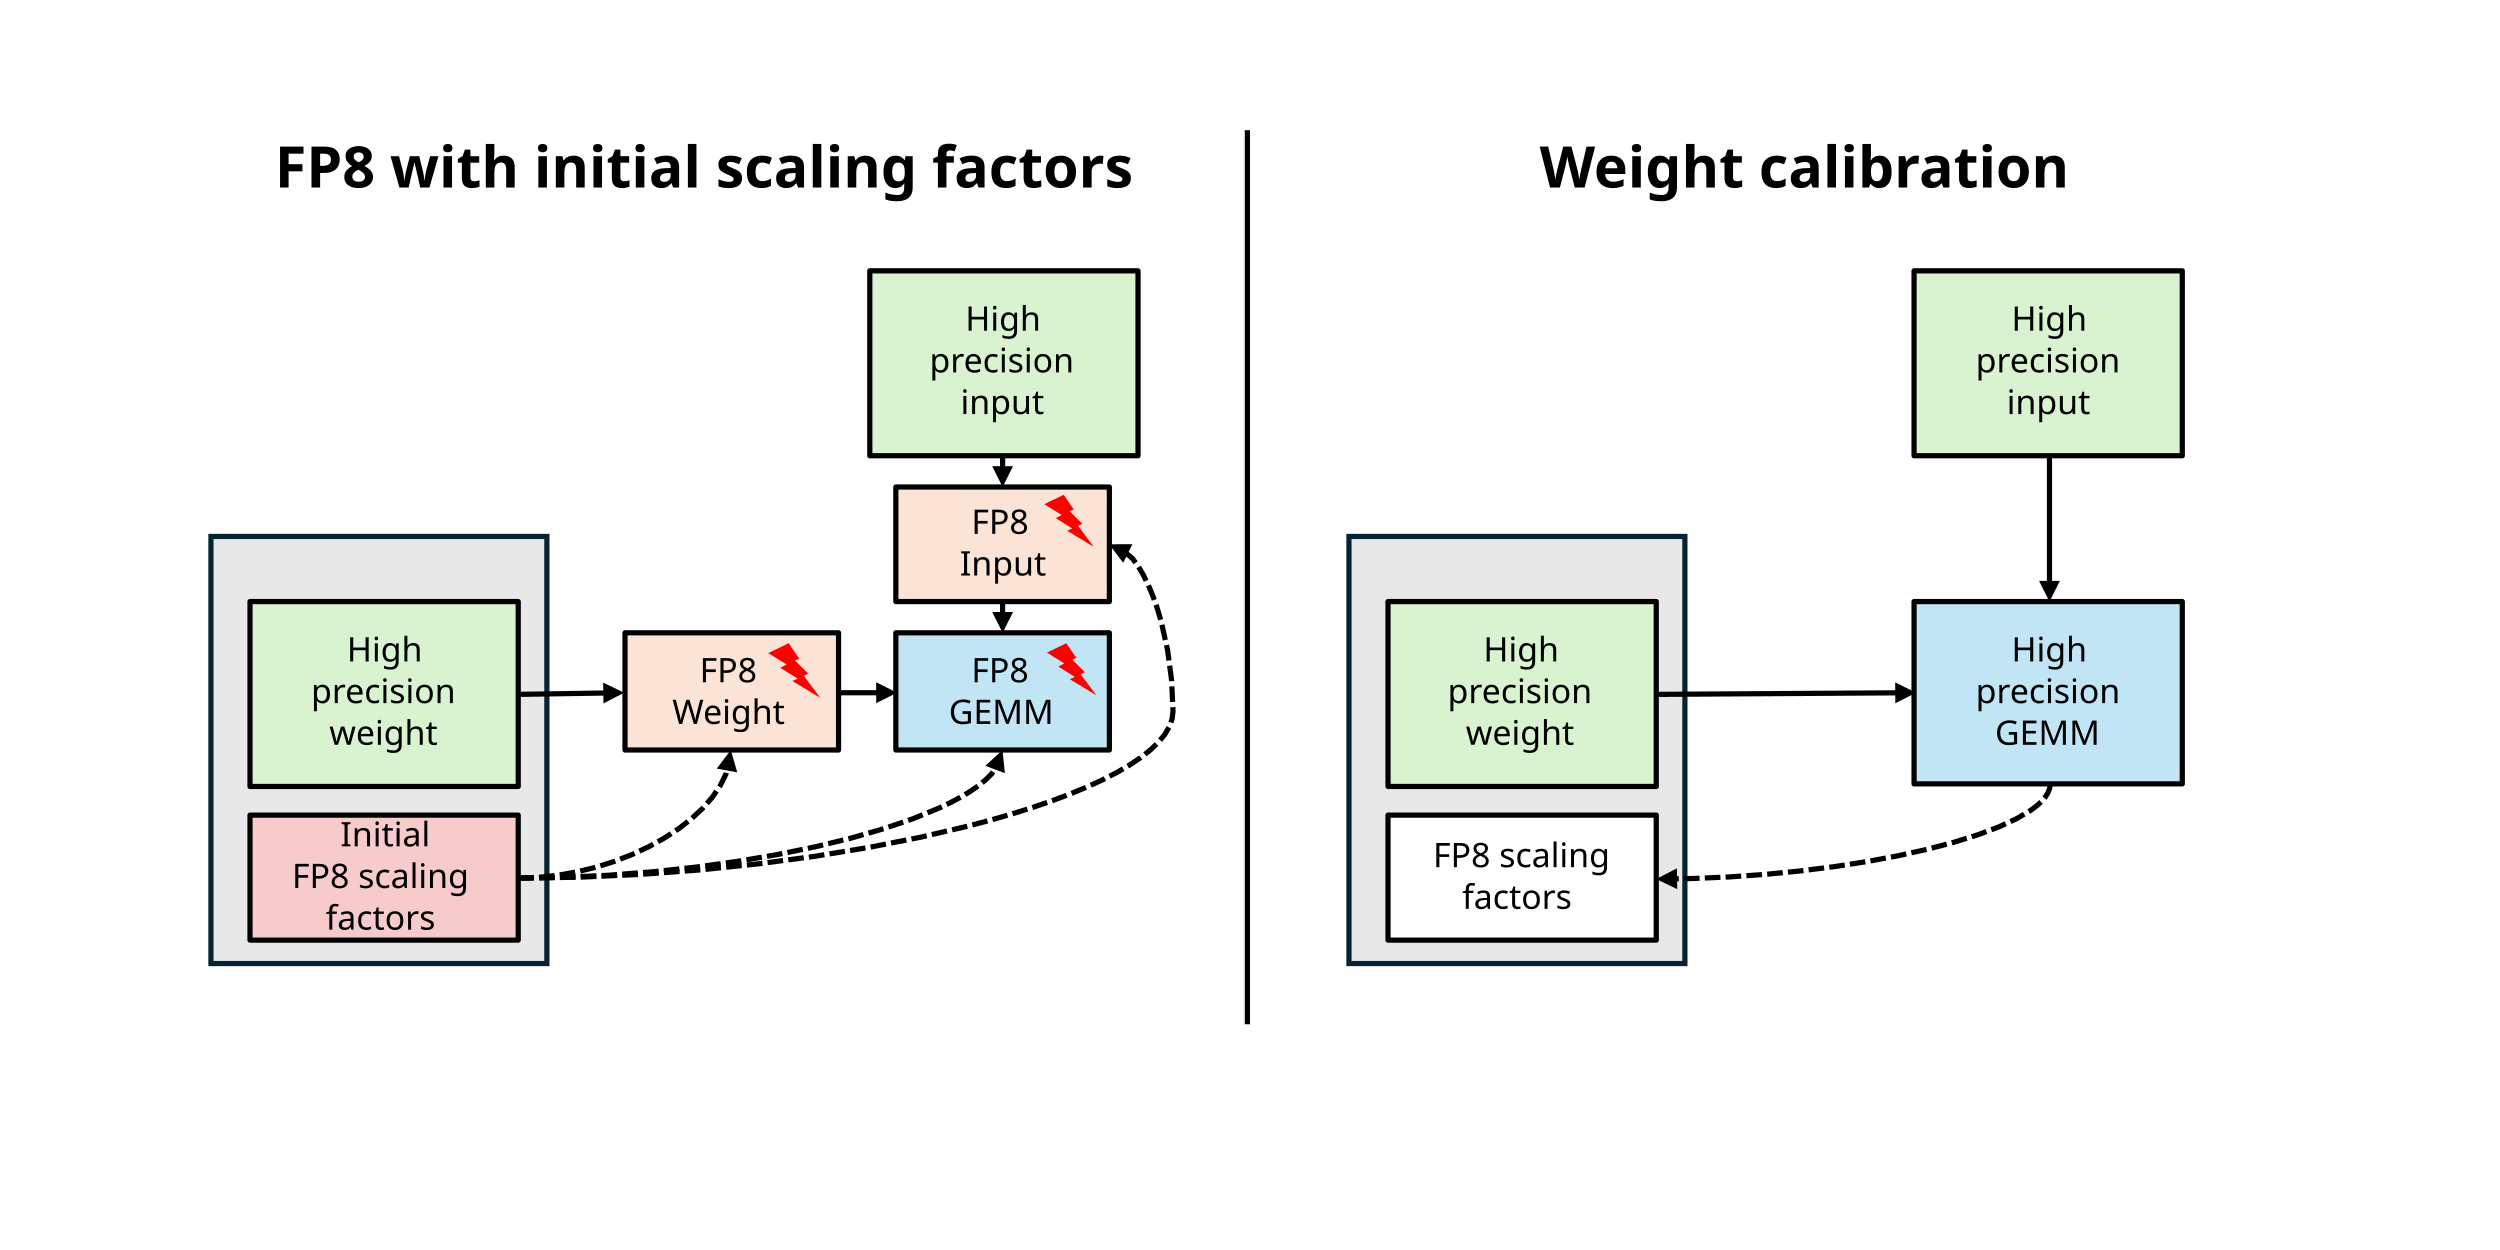
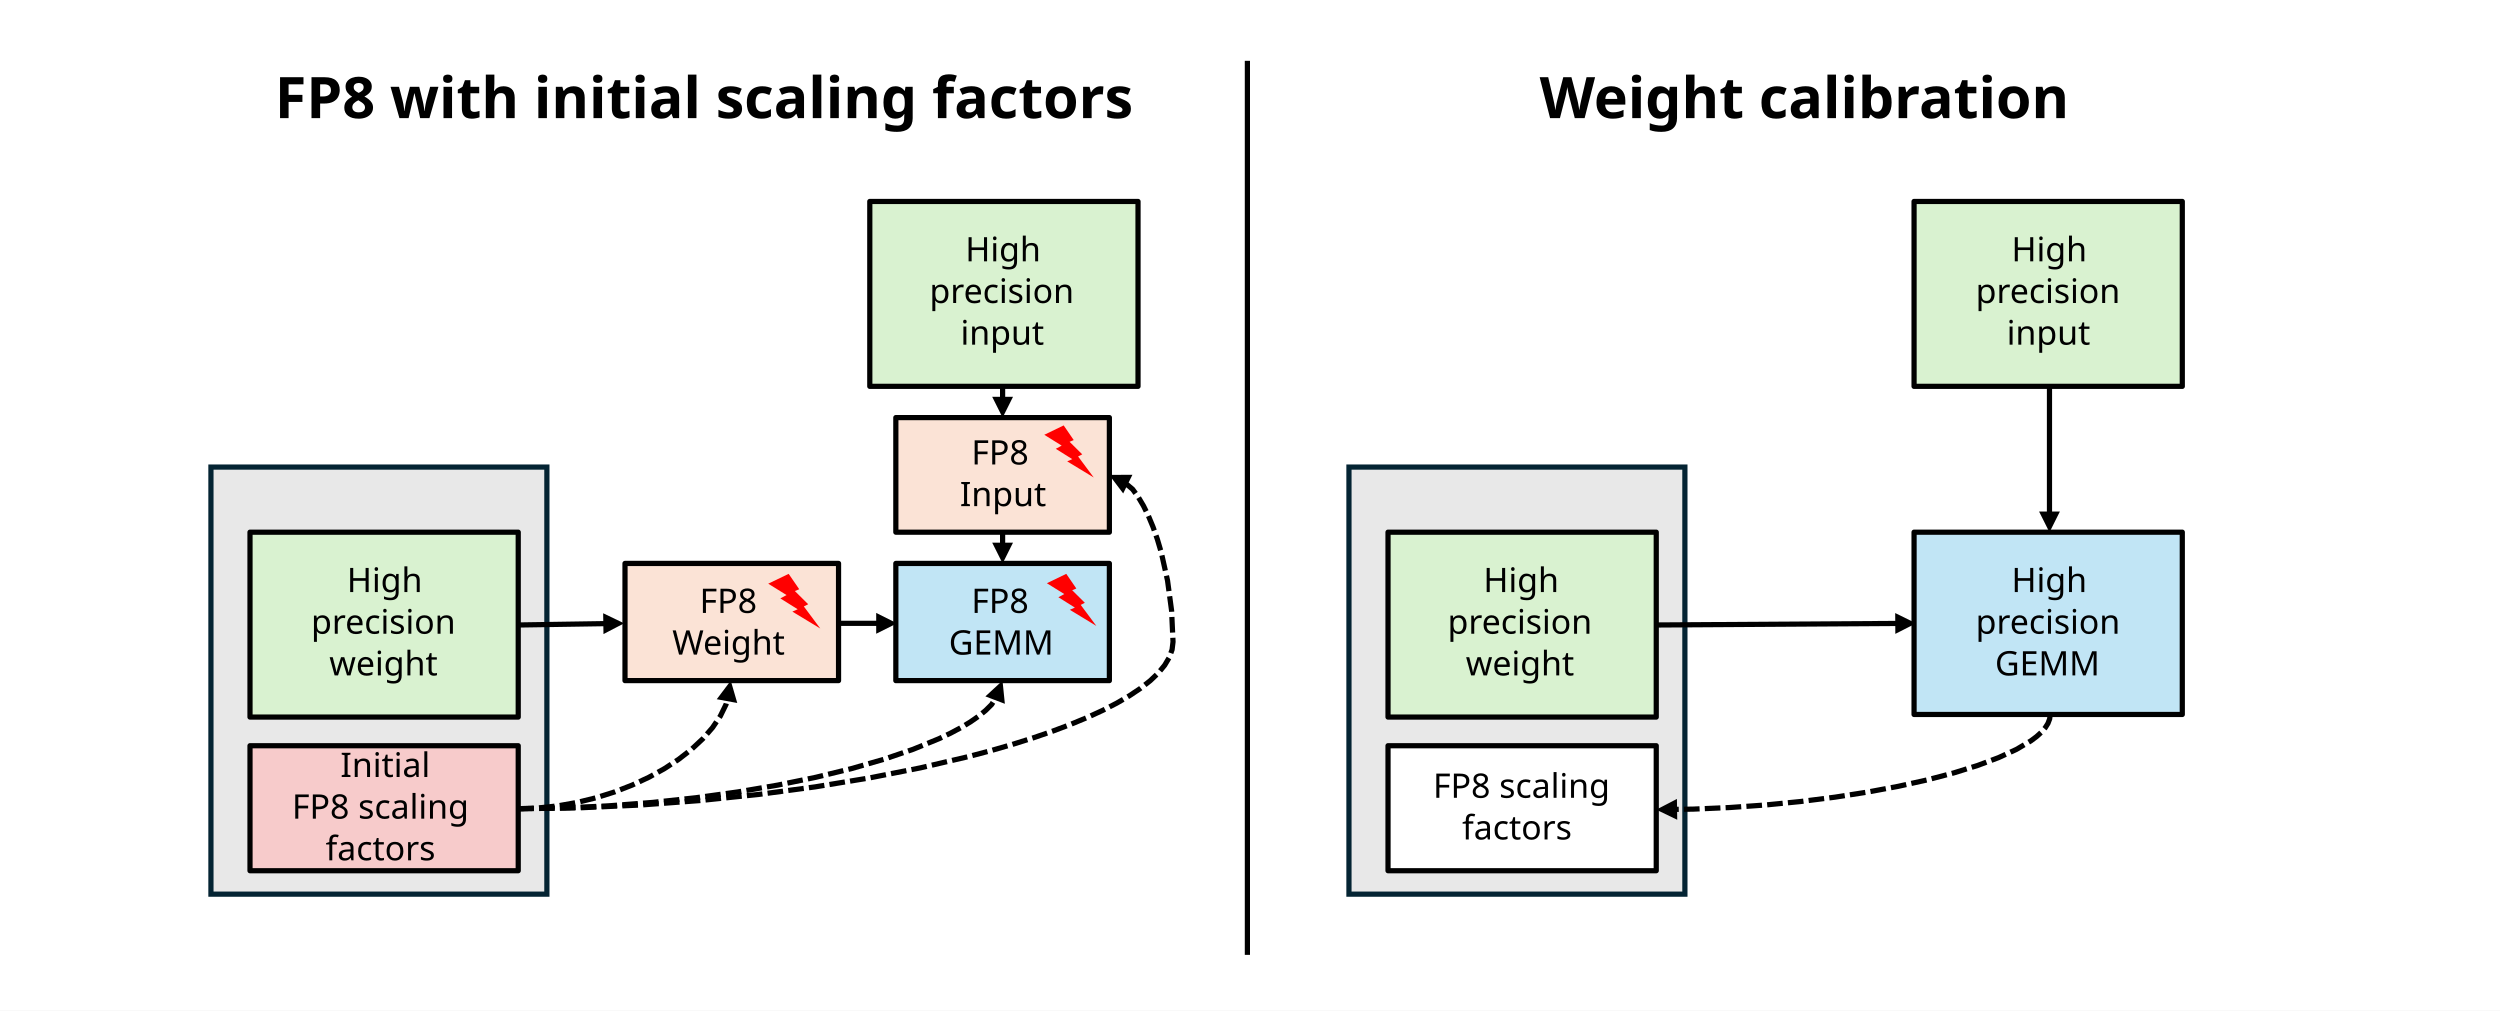
- <svg xmlns="http://www.w3.org/2000/svg" width="960" height="480" overflow="hidden">
-   <g>
-     <rect x="0" y="0" width="960" height="480" fill="#FFFFFF" />
-     <rect x="81" y="206" width="129" height="164" stroke="#042433" stroke-width="2" stroke-miterlimit="8" fill="#E8E8E8" />
-     <rect x="96" y="231" width="103" height="71" stroke="#000000" stroke-width="2" stroke-linejoin="round" stroke-miterlimit="10" fill="#D9F2D0" />
-     <text font-family="NVIDIA Sans,NVIDIA Sans_MSFontService,sans-serif" font-weight="400" font-size="13" transform="translate(133.202 254)">High</text>
-     <text font-family="NVIDIA Sans,NVIDIA Sans_MSFontService,sans-serif" font-weight="400" font-size="13" transform="translate(119.448 270)">precision</text>
-     <text font-family="NVIDIA Sans,NVIDIA Sans_MSFontService,sans-serif" font-weight="400" font-size="13" transform="translate(126.448 286)">weight</text>
-     <rect x="96" y="313" width="103" height="48" stroke="#000000" stroke-width="2" stroke-linejoin="round" stroke-miterlimit="10" fill="#F7CBCB" />
-     <text font-family="NVIDIA Sans,NVIDIA Sans_MSFontService,sans-serif" font-weight="400" font-size="13" transform="translate(130.702 325)">Initial</text>
-     <text font-family="NVIDIA Sans,NVIDIA Sans_MSFontService,sans-serif" font-weight="400" font-size="13" transform="translate(112.115 341)">FP8 scaling</text>
-     <text font-family="NVIDIA Sans,NVIDIA Sans_MSFontService,sans-serif" font-weight="400" font-size="13" transform="translate(125.035 357)">factors</text>
-     <rect x="240" y="243" width="82" height="45" stroke="#000000" stroke-width="2" stroke-linejoin="round" stroke-miterlimit="10" fill="#FBE3D6" />
-     <text font-family="NVIDIA Sans,NVIDIA Sans_MSFontService,sans-serif" font-weight="400" font-size="13" transform="translate(268.651 262)">FP8</text>
-     <text font-family="NVIDIA Sans,NVIDIA Sans_MSFontService,sans-serif" font-weight="400" font-size="13" transform="translate(258.151 278)">Weight</text>
-     <rect x="344" y="187" width="82" height="44" stroke="#000000" stroke-width="2" stroke-linejoin="round" stroke-miterlimit="10" fill="#FBE3D6" />
-     <text font-family="NVIDIA Sans,NVIDIA Sans_MSFontService,sans-serif" font-weight="400" font-size="13" transform="translate(373.003 205)">FP8</text>
-     <text font-family="NVIDIA Sans,NVIDIA Sans_MSFontService,sans-serif" font-weight="400" font-size="13" transform="translate(368.583 221)">Input</text>
-     <rect x="334" y="104" width="103" height="71" stroke="#000000" stroke-width="2" stroke-linejoin="round" stroke-miterlimit="10" fill="#D9F2D0" />
-     <text font-family="NVIDIA Sans,NVIDIA Sans_MSFontService,sans-serif" font-weight="400" font-size="13" transform="translate(370.67 127)">High</text>
-     <text font-family="NVIDIA Sans,NVIDIA Sans_MSFontService,sans-serif" font-weight="400" font-size="13" transform="translate(356.917 143)">precision</text>
-     <text font-family="NVIDIA Sans,NVIDIA Sans_MSFontService,sans-serif" font-weight="400" font-size="13" transform="translate(368.837 159)">input</text>
-     <rect x="344" y="243" width="82" height="45" stroke="#000000" stroke-width="2" stroke-linejoin="round" stroke-miterlimit="10" fill="#C1E5F5" />
-     <text font-family="NVIDIA Sans,NVIDIA Sans_MSFontService,sans-serif" font-weight="400" font-size="13" transform="translate(373 262)">FP8</text>
-     <text font-family="NVIDIA Sans,NVIDIA Sans_MSFontService,sans-serif" font-weight="400" font-size="13" transform="translate(364.333 278)">GEMM</text>
-     <path d="M0.016-1 34.018-0.465 33.987 1.535-0.016 1ZM32.733-3.485 40.669 0.64 32.607 4.514Z" transform="matrix(1 0 0 -1 199 266.64)" />
-     <path d="M322 265 337.791 265 337.791 267 322 267ZM336.458 262 344.458 266 336.458 270Z" />
-     <path d="M386 231 386 236.349 384 236.349 384 231ZM389 235.016 385 243.016 381 235.016Z" />
-     <path d="M386 175 386 180.349 384 180.349 384 175ZM389 179.016 385 187.016 381 179.016Z" />
-     <path d="M302.844 247 306.907 252.911 305.231 253.608 310.349 258.673 308.673 259.519 315 268 304.27 261.501 306.317 260.598 299.65 256.435 302.039 255.149 295 250.782Z" fill="#FF0000" fill-rule="evenodd" />
-     <path d="M408.452 190 412.312 195.63 410.72 196.294 415.582 201.118 413.99 201.923 420 210 409.807 203.81 411.751 202.951 405.418 198.986 407.687 197.761 401 193.602Z" fill="#FF0000" fill-rule="evenodd" />
-     <path d="M409.452 247 413.312 252.63 411.72 253.294 416.582 258.118 414.99 258.923 421 267 410.807 260.81 412.751 259.951 406.418 255.986 408.687 254.761 402 250.602Z" fill="#FF0000" fill-rule="evenodd" />
-     <path d="M0.037-0.999 6.033-0.778 5.959 1.221-0.037 0.999ZM8.101-0.674 14.066-0.027 13.85 1.962 7.885 1.315ZM16.114 0.248 22.021 1.298 21.671 3.268 15.764 2.217ZM24.039 1.736 29.865 3.172 29.386 5.114 23.56 3.678ZM31.84 3.771 37.344 5.512 37.616 5.618 36.891 7.482 36.649 7.388 36.71 7.409 31.237 5.678ZM39.48 6.343 44.149 8.16 45.106 8.607 44.259 10.419 43.333 9.986 43.393 10.012 38.755 8.207ZM46.918 9.454 50.597 11.173 52.353 12.147 51.383 13.896 49.657 12.939 49.719 12.97 46.071 11.266ZM54.102 13.117 56.627 14.517 59.292 16.263 58.196 17.936 55.562 16.21 55.625 16.248 53.132 14.866ZM60.965 17.36 62.181 18.156 65.834 20.996 64.607 22.575 60.985 19.76 61.051 19.807 59.869 19.032ZM67.463 22.304 71.624 26.19 71.894 26.499 70.385 27.812 70.15 27.542 70.222 27.616 66.099 23.766ZM73.207 28.008 75.394 30.52 76.96 32.828 75.305 33.951 73.773 31.692 73.846 31.788 71.699 29.321ZM78.083 34.483 78.446 35.018 80.727 39.678 80.851 40.189 78.906 40.658 78.809 40.253 78.883 40.458 76.681 35.96 76.752 36.082 76.428 35.606ZM81.319 42.134 81.384 42.403 79.44 42.871 79.375 42.602ZM84.106 40.604 81.614 49.194 76.237 42.047Z" transform="matrix(1 0 0 -1 199 337.194)" />
-     <path d="M0.016-1 6.015-0.903 5.983 1.097-0.016 1ZM8.015-0.87 14.014-0.773 13.982 1.227 7.983 1.13ZM16.014-0.741 17.443-0.717 22.04-0.498 21.945 1.499 17.364 1.281 17.395 1.282 15.982 1.259ZM24.038-0.403 30.031-0.118 29.936 1.88 23.943 1.594ZM32.029-0.023 34.749 0.107 38.046 0.364 37.89 2.358 34.609 2.102 34.639 2.104 31.934 1.975ZM40.04 0.52 46.022 0.987 45.866 2.981 39.884 2.514ZM48.016 1.142 51.782 1.436 54.021 1.679 53.806 3.667 51.581 3.426 51.611 3.429 47.86 3.136ZM56.009 1.894 61.975 2.539 61.759 4.528 55.794 3.882ZM63.963 2.754 68.406 3.235 69.952 3.45 69.677 5.431 68.146 5.218 68.176 5.222 63.748 4.743ZM71.933 3.725 77.876 4.55 77.601 6.531 71.658 5.706ZM79.857 4.825 84.485 5.467 85.825 5.696 85.488 7.667 84.164 7.441 84.195 7.446 79.582 6.806ZM87.796 6.033 93.711 7.043 93.374 9.014 87.46 8.004ZM95.682 7.379 99.885 8.097 101.618 8.452 101.217 10.412 99.5 10.059 99.532 10.066 95.346 9.351ZM103.578 8.854 109.455 10.06 109.053 12.019 103.176 10.813ZM111.414 10.462 114.471 11.088 117.305 11.778 116.832 13.721 114.015 13.036 114.051 13.044 111.013 12.421ZM119.248 12.251 125.078 13.67 124.605 15.613 118.775 14.194ZM127.021 14.143 128.106 14.406 132.839 15.768 132.286 17.69 127.573 16.334 127.613 16.345 126.548 16.086ZM134.761 16.32 140.527 17.979 139.974 19.901 134.208 18.242ZM142.468 18.634 148.147 20.571 147.501 22.464 141.822 20.527ZM150.04 21.217 151.991 21.883 155.691 23.399 154.932 25.25 151.26 23.745 151.317 23.766 149.394 23.11ZM157.541 24.158 161.965 25.971 163.116 26.52 162.255 28.325 161.129 27.788 161.18 27.811 156.783 26.008ZM164.921 27.381 166.417 28.095 170.288 30.161 169.346 31.925 165.496 29.87 165.536 29.89 164.06 29.186ZM172.051 31.213 174.133 32.471 177.115 34.543 175.973 36.185 173.017 34.131 173.071 34.166 171.017 32.925ZM178.738 35.839 180.177 37.014 182.575 39.392 183.152 40.328 181.449 41.378 180.935 40.543 181.082 40.728 178.803 38.468 178.875 38.533 177.473 37.387ZM184.201 42.031 184.451 42.436 182.748 43.485 182.499 43.08ZM186.867 40.296 185.963 49.194 179.387 43.132Z" transform="matrix(1 0 0 -1 199 337.194)" />
-     <path d="M0.016-1 6.015-0.906 5.984 1.094-0.016 1ZM8.015-0.875 14.014-0.781 13.983 1.219 7.983 1.125ZM16.014-0.75 22.013-0.656 21.982 1.344 15.982 1.25ZM24.043-0.61 30.036-0.335 29.945 1.663 23.951 1.388ZM32.034-0.243 38.028 0.032 37.936 2.03 31.942 1.754ZM40.026 0.123 46.019 0.398 45.928 2.396 39.934 2.121ZM48.044 0.523 54.028 0.973 53.878 2.968 47.895 2.518ZM56.022 1.123 62.005 1.573 61.855 3.568 55.872 3.118ZM63.999 1.723 69.979 2.173 70.011 2.177 69.804 4.166 69.785 4.164 69.814 4.167 63.849 3.718ZM72 2.384 77.968 3.006 77.761 4.996 71.793 4.373ZM79.957 3.214 85.925 3.836 85.718 5.825 79.75 5.203ZM87.914 4.044 92.444 4.516 93.906 4.712 93.64 6.694 92.194 6.5 92.222 6.504 87.707 6.033ZM95.888 4.977 101.835 5.772 101.57 7.755 95.623 6.959ZM103.817 6.038 109.764 6.833 109.499 8.816 103.552 8.02ZM111.747 7.099 114.174 7.423 117.708 8.005 117.383 9.978 113.864 9.399 113.894 9.404 111.481 9.081ZM119.681 8.33 125.601 9.304 125.277 11.277 119.356 10.303ZM127.575 9.629 133.495 10.603 133.17 12.576 127.25 11.602ZM135.497 10.95 141.383 12.113 140.996 14.075 135.109 12.912ZM143.345 12.501 149.232 13.665 148.844 15.627 142.958 14.463ZM151.194 14.052 154.692 14.744 157.096 15.308 156.639 17.255 154.252 16.695 154.287 16.703 150.806 16.015ZM159.043 15.764 164.885 17.134 164.428 19.082 158.586 17.712ZM166.832 17.591 172.673 18.961 172.217 20.908 166.375 19.538ZM174.638 19.47 180.436 21.011 179.923 22.944 174.124 21.402ZM182.386 21.543 188.15 23.209 187.595 25.131 181.831 23.465ZM190.094 23.772 195.817 25.574 195.217 27.482 189.494 25.68ZM197.725 26.174 197.937 26.241 203.426 28.127 202.776 30.019 197.299 28.137 197.324 28.145 197.125 28.082ZM205.317 28.777 205.372 28.796 210.96 30.901 210.255 32.772 204.681 30.673 204.708 30.683 204.667 30.669ZM212.856 31.634 218.398 33.933 217.632 35.78 212.09 33.481ZM220.257 34.767 224.842 36.876 225.729 37.332 224.814 39.11 223.947 38.664 223.987 38.684 219.421 36.584ZM227.508 38.247 230.314 39.691 232.817 41.148 231.81 42.876 229.33 41.432 229.376 41.457 226.593 40.025ZM234.545 42.154 235.24 42.559 239.599 45.479 239.669 45.534 238.432 47.105 238.392 47.074 238.454 47.119 234.153 44.238 234.207 44.272 233.539 43.883ZM241.24 46.771 243.37 48.448 245.817 50.788 244.435 52.233 242.022 49.927 242.095 49.99 240.003 48.343ZM247.249 52.347 249.052 54.543 250.739 57.392 249.018 58.411 247.37 55.628 247.457 55.753 245.703 53.615ZM251.537 59.426 252.056 60.871 252.444 64.07 252.369 65.703 250.371 65.611 250.443 64.061 250.449 64.228 250.085 61.224 250.136 61.441 249.655 60.103ZM252.277 67.701 252.001 73.695 250.003 73.603 250.279 67.609ZM251.909 75.693 251.888 76.154 251.138 81.73 249.156 81.463 249.9 75.931 249.892 76.019 249.911 75.601ZM250.871 83.712 250.319 87.822 249.896 89.714 247.944 89.278 248.357 87.428 248.342 87.513 248.889 83.445ZM249.46 91.666 248.152 97.522 246.2 97.086 247.508 91.23ZM247.645 99.526 246.377 103.802 245.848 105.302 243.962 104.638 244.482 103.161 244.466 103.209 245.728 98.957ZM245.184 107.189 244.709 108.539 242.933 112.808 241.086 112.04 242.852 107.796 242.832 107.849 243.298 106.524ZM242.025 114.662 240.941 116.859 239.091 119.979 237.371 118.959 239.201 115.872 239.165 115.939 240.232 113.777ZM237.891 121.694 236.653 123.392 233.529 126.024 232.24 124.494 235.272 121.94 235.109 122.116 236.275 120.516ZM235.853 128.254 226.908 128.214 232.307 121.083Z" transform="matrix(1 0 0 -1 199 337.214)" />
-     <rect x="518" y="206" width="129" height="164" stroke="#042433" stroke-width="2" stroke-miterlimit="8" fill="#E8E8E8" />
-     <rect x="533" y="231" width="103" height="71" stroke="#000000" stroke-width="2" stroke-linejoin="round" stroke-miterlimit="10" fill="#D9F2D0" />
-     <text font-family="NVIDIA Sans,NVIDIA Sans_MSFontService,sans-serif" font-weight="400" font-size="13" transform="translate(569.617 254)">High</text>
-     <text font-family="NVIDIA Sans,NVIDIA Sans_MSFontService,sans-serif" font-weight="400" font-size="13" transform="translate(555.863 270)">precision</text>
-     <text font-family="NVIDIA Sans,NVIDIA Sans_MSFontService,sans-serif" font-weight="400" font-size="13" transform="translate(562.863 286)">weight</text>
-     <rect x="533" y="313" width="103" height="48" stroke="#000000" stroke-width="2" stroke-linejoin="round" stroke-miterlimit="10" fill="#FFFFFF" />
-     <text font-family="NVIDIA Sans,NVIDIA Sans_MSFontService,sans-serif" font-weight="400" font-size="13" transform="translate(550.28 333)">FP8 scaling</text>
-     <text font-family="NVIDIA Sans,NVIDIA Sans_MSFontService,sans-serif" font-weight="400" font-size="13" transform="translate(561.447 349)">factors</text>
-     <rect x="735" y="104" width="103" height="71" stroke="#000000" stroke-width="2" stroke-linejoin="round" stroke-miterlimit="10" fill="#D9F2D0" />
-     <text font-family="NVIDIA Sans,NVIDIA Sans_MSFontService,sans-serif" font-weight="400" font-size="13" transform="translate(772.407 127)">High</text>
-     <text font-family="NVIDIA Sans,NVIDIA Sans_MSFontService,sans-serif" font-weight="400" font-size="13" transform="translate(758.653 143)">precision</text>
-     <text font-family="NVIDIA Sans,NVIDIA Sans_MSFontService,sans-serif" font-weight="400" font-size="13" transform="translate(770.573 159)">input</text>
-     <rect x="735" y="231" width="103" height="70" stroke="#000000" stroke-width="2" stroke-linejoin="round" stroke-miterlimit="10" fill="#C1E5F5" />
-     <text font-family="NVIDIA Sans,NVIDIA Sans_MSFontService,sans-serif" font-weight="400" font-size="13" transform="translate(772.407 254)">High</text>
-     <text font-family="NVIDIA Sans,NVIDIA Sans_MSFontService,sans-serif" font-weight="400" font-size="13" transform="translate(758.653 270)">precision</text>
-     <text font-family="NVIDIA Sans,NVIDIA Sans_MSFontService,sans-serif" font-weight="400" font-size="13" transform="translate(766.073 286)">GEMM</text>
-     <path d="M0.006-1 93.119-0.403 93.106 1.597-0.006 1ZM91.805-3.411 99.779 0.64 91.754 4.589Z" transform="matrix(1 0 0 -1 636 266.64)" />
-     <path d="M788 175 788 224.395 786 224.395 786 175ZM791 223.061 787 231.061 783 223.061Z" />
-     <path d="M788.277 301.127 788.042 302.957 787.317 304.869 786.16 306.721 785.823 307.11 784.311 305.801 784.597 305.471 784.505 305.595 785.569 303.893 785.482 304.068 786.131 302.358 786.074 302.586 786.293 300.873ZM784.412 308.692 782.669 310.271 780.361 311.994 779.525 312.487 778.508 310.765 779.297 310.3 779.207 310.359 781.435 308.696 781.362 308.757 783.069 307.21ZM777.803 313.505 774.748 315.309 772.429 316.378 771.592 314.561 773.866 313.514 773.775 313.561 776.786 311.783ZM770.612 317.214 767.817 318.501 765.011 319.551 764.31 317.678 767.082 316.641 767.014 316.669 769.776 315.397ZM763.138 320.253 759.686 321.544 757.423 322.25 756.828 320.34 759.065 319.643 759.012 319.662 762.437 318.38ZM755.513 322.845 750.46 324.42 749.733 324.611 749.224 322.676 749.93 322.491 749.886 322.504 754.918 320.936ZM747.798 325.119 741.995 326.643 741.487 324.709 747.29 323.185ZM740.022 327.153 734.165 328.454 733.731 326.502 739.588 325.2ZM732.212 328.888 729.147 329.57 726.303 330.103 725.935 328.137 728.762 327.607 728.729 327.614 731.778 326.936ZM724.337 330.471 718.44 331.576 718.072 329.61 723.969 328.505ZM716.44 331.924 710.511 332.849 710.203 330.873 716.132 329.948ZM708.535 333.157 704.746 333.748 702.57 334.024 702.318 332.04 704.481 331.766 704.452 331.77 708.227 331.181ZM700.586 334.275 694.634 335.03 694.382 333.046 700.334 332.291ZM692.649 335.282 691.662 335.407 686.654 335.902 686.457 333.912 691.452 333.418 691.424 333.421 692.398 333.298ZM684.664 336.099 678.693 336.689 678.496 334.698 684.467 334.108ZM676.672 336.848 670.687 337.275 670.545 335.28 676.53 334.853ZM668.692 337.417 664.275 337.732 662.677 337.801 662.59 335.803 664.175 335.734 664.147 335.736 668.55 335.422ZM660.679 337.888 654.685 338.149 654.598 336.151 660.592 335.89ZM652.687 338.236 650.194 338.345 646.661 338.397 646.631 336.397 650.15 336.345 650.121 336.346 652.6 336.238ZM644.661 338.426 642.681 338.456 642.651 336.456 644.631 336.427ZM644.058 341.436 636 337.555 643.94 333.437Z" />
-     <path d="M479 50 479 393.312" stroke="#000000" stroke-width="2" stroke-miterlimit="8" fill="none" fill-rule="evenodd" />
-     <text font-family="NVIDIA Sans,NVIDIA Sans_MSFontService,sans-serif" font-weight="700" font-size="22" transform="translate(105.552 72)">FP8 with initial scaling factors</text>
-     <text font-family="NVIDIA Sans,NVIDIA Sans_MSFontService,sans-serif" font-weight="700" font-size="22" transform="translate(591.229 72)">Weight calibration</text>
+ <svg xmlns="http://www.w3.org/2000/svg" width="960" height="388.064" overflow="hidden" version="1.1" id="svg41">
+   <defs id="defs41">
+     <clipPath clipPathUnits="userSpaceOnUse" id="clipPath41">
+       <rect style="fill:none" id="rect42" width="1006.071" height="388.064" x="-19.693" y="26.643" />
+     </clipPath>
+   </defs>
+   <g id="g41" clip-path="url(#clipPath41)" transform="translate(0,-26.6432)">
+     <rect x="0" y="0" width="960" height="480" fill="#ffffff" id="rect1" />
+     <rect x="81" y="206" width="129" height="164" stroke="#042433" stroke-width="2" stroke-miterlimit="8" fill="#e8e8e8" id="rect2" />
+     <rect x="96" y="231" width="103" height="71" stroke="#000000" stroke-width="2" stroke-linejoin="round" stroke-miterlimit="10" fill="#d9f2d0" id="rect3" />
+     <text font-family="'NVIDIA Sans', 'NVIDIA Sans_MSFontService', sans-serif" font-weight="400" font-size="13px" transform="translate(133.202,254)" id="text3">High</text>
+     <text font-family="'NVIDIA Sans', 'NVIDIA Sans_MSFontService', sans-serif" font-weight="400" font-size="13px" transform="translate(119.448,270)" id="text4">precision</text>
+     <text font-family="'NVIDIA Sans', 'NVIDIA Sans_MSFontService', sans-serif" font-weight="400" font-size="13px" transform="translate(126.448,286)" id="text5">weight</text>
+     <rect x="96" y="313" width="103" height="48" stroke="#000000" stroke-width="2" stroke-linejoin="round" stroke-miterlimit="10" fill="#f7cbcb" id="rect5" />
+     <text font-family="'NVIDIA Sans', 'NVIDIA Sans_MSFontService', sans-serif" font-weight="400" font-size="13px" transform="translate(130.702,325)" id="text6">Initial</text>
+     <text font-family="'NVIDIA Sans', 'NVIDIA Sans_MSFontService', sans-serif" font-weight="400" font-size="13px" transform="translate(112.115,341)" id="text7">FP8 scaling</text>
+     <text font-family="'NVIDIA Sans', 'NVIDIA Sans_MSFontService', sans-serif" font-weight="400" font-size="13px" transform="translate(125.035,357)" id="text8">factors</text>
+     <rect x="240" y="243" width="82" height="45" stroke="#000000" stroke-width="2" stroke-linejoin="round" stroke-miterlimit="10" fill="#fbe3d6" id="rect8" />
+     <text font-family="'NVIDIA Sans', 'NVIDIA Sans_MSFontService', sans-serif" font-weight="400" font-size="13px" transform="translate(268.651,262)" id="text9">FP8</text>
+     <text font-family="'NVIDIA Sans', 'NVIDIA Sans_MSFontService', sans-serif" font-weight="400" font-size="13px" transform="translate(258.151,278)" id="text10">Weight</text>
+     <rect x="344" y="187" width="82" height="44" stroke="#000000" stroke-width="2" stroke-linejoin="round" stroke-miterlimit="10" fill="#fbe3d6" id="rect10" />
+     <text font-family="'NVIDIA Sans', 'NVIDIA Sans_MSFontService', sans-serif" font-weight="400" font-size="13px" transform="translate(373.003,205)" id="text11">FP8</text>
+     <text font-family="'NVIDIA Sans', 'NVIDIA Sans_MSFontService', sans-serif" font-weight="400" font-size="13px" transform="translate(368.583,221)" id="text12">Input</text>
+     <rect x="334" y="104" width="103" height="71" stroke="#000000" stroke-width="2" stroke-linejoin="round" stroke-miterlimit="10" fill="#d9f2d0" id="rect12" />
+     <text font-family="'NVIDIA Sans', 'NVIDIA Sans_MSFontService', sans-serif" font-weight="400" font-size="13px" transform="translate(370.67,127)" id="text13">High</text>
+     <text font-family="'NVIDIA Sans', 'NVIDIA Sans_MSFontService', sans-serif" font-weight="400" font-size="13px" transform="translate(356.917,143)" id="text14">precision</text>
+     <text font-family="'NVIDIA Sans', 'NVIDIA Sans_MSFontService', sans-serif" font-weight="400" font-size="13px" transform="translate(368.837,159)" id="text15">input</text>
+     <rect x="344" y="243" width="82" height="45" stroke="#000000" stroke-width="2" stroke-linejoin="round" stroke-miterlimit="10" fill="#c1e5f5" id="rect15" />
+     <text font-family="'NVIDIA Sans', 'NVIDIA Sans_MSFontService', sans-serif" font-weight="400" font-size="13px" transform="translate(373,262)" id="text16">FP8</text>
+     <text font-family="'NVIDIA Sans', 'NVIDIA Sans_MSFontService', sans-serif" font-weight="400" font-size="13px" transform="translate(364.333,278)" id="text17">GEMM</text>
+     <path d="M 0.016,-1 34.018,-0.465 33.987,1.535 -0.016,1 Z M 32.733,-3.485 40.669,0.64 32.607,4.514 Z" transform="matrix(1,0,0,-1,199,266.64)" id="path17" />
+     <path d="m 322,265 h 15.791 v 2 H 322 Z m 14.458,-3 8,4 -8,4 z" id="path18" />
+     <path d="m 386,231 v 5.349 h -2 V 231 Z m 3,4.016 -4,8 -4,-8 z" id="path19" />
+     <path d="m 386,175 v 5.349 h -2 V 175 Z m 3,4.016 -4,8 -4,-8 z" id="path20" />
+     <path d="m 302.844,247 4.063,5.911 -1.676,0.697 5.118,5.065 -1.676,0.846 6.327,8.481 -10.73,-6.499 2.047,-0.903 -6.667,-4.163 2.389,-1.286 -7.039,-4.367 z" fill="#ff0000" fill-rule="evenodd" id="path21" />
+     <path d="m 408.452,190 3.86,5.63 -1.592,0.664 4.862,4.824 -1.592,0.805 6.01,8.077 -10.193,-6.19 1.944,-0.859 -6.333,-3.965 2.269,-1.225 -6.687,-4.159 z" fill="#ff0000" fill-rule="evenodd" id="path22" />
+     <path d="m 409.452,247 3.86,5.63 -1.592,0.664 4.862,4.824 -1.592,0.805 6.01,8.077 -10.193,-6.19 1.944,-0.859 -6.333,-3.965 2.269,-1.225 -6.687,-4.159 z" fill="#ff0000" fill-rule="evenodd" id="path23" />
+     <path d="M 0.037,-0.999 6.033,-0.778 5.959,1.221 -0.037,0.999 Z M 8.101,-0.674 14.066,-0.027 13.85,1.962 7.885,1.315 Z M 16.114,0.248 22.021,1.298 21.671,3.268 15.764,2.217 Z M 24.039,1.736 29.865,3.172 29.386,5.114 23.56,3.678 Z m 7.801,2.035 5.504,1.741 0.272,0.106 -0.725,1.864 -0.242,-0.094 0.061,0.021 -5.473,-1.731 z m 7.64,2.572 4.669,1.817 0.956,0.447 -0.847,1.812 -0.926,-0.433 0.061,0.026 -4.639,-1.805 z m 7.438,3.111 3.679,1.719 1.756,0.974 -0.97,1.749 -1.726,-0.957 0.061,0.031 -3.648,-1.705 z m 7.184,3.663 2.525,1.4 2.666,1.747 -1.096,1.673 -2.635,-1.726 0.063,0.038 -2.493,-1.382 z m 6.863,4.243 1.216,0.797 3.653,2.84 -1.228,1.579 -3.621,-2.815 0.066,0.047 -1.182,-0.774 z m 6.498,4.944 4.161,3.886 0.269,0.309 -1.508,1.313 -0.235,-0.27 0.072,0.074 -4.123,-3.85 z m 5.744,5.704 2.187,2.512 1.566,2.308 -1.655,1.123 -1.533,-2.259 0.073,0.095 -2.147,-2.467 z m 4.876,6.475 0.363,0.535 2.281,4.66 0.123,0.512 -1.944,0.468 -0.098,-0.405 0.074,0.205 -2.202,-4.498 0.071,0.122 -0.323,-0.476 z m 3.236,7.651 0.065,0.269 -1.944,0.468 -0.065,-0.269 z m 2.787,-1.529 -2.492,8.59 -5.377,-7.147 z" transform="matrix(1,0,0,-1,199,337.194)" id="path24" />
+     <path d="M 0.016,-1 6.015,-0.903 5.983,1.097 -0.016,1 Z M 8.015,-0.87 14.014,-0.773 13.982,1.227 7.983,1.13 Z m 7.999,0.13 1.429,0.023 4.597,0.219 -0.095,1.998 -4.581,-0.218 0.031,0.001 -1.413,-0.023 z m 8.024,0.337 5.993,0.285 -0.095,1.998 -5.993,-0.285 z m 7.991,0.381 2.72,0.13 3.297,0.257 -0.156,1.994 -3.282,-0.256 0.03,0.002 -2.705,-0.129 z M 40.04,0.52 46.022,0.987 45.866,2.981 39.884,2.514 Z M 48.016,1.142 51.782,1.436 54.021,1.679 53.806,3.667 51.581,3.426 51.611,3.429 47.86,3.136 Z m 7.994,0.751 5.965,0.645 -0.215,1.988 -5.965,-0.645 z m 7.954,0.861 4.443,0.481 1.547,0.215 -0.275,1.981 -1.532,-0.213 0.03,0.004 -4.428,-0.479 z m 7.97,0.97 5.943,0.825 -0.275,1.981 -5.943,-0.825 z m 7.924,1.1 4.628,0.642 1.339,0.229 L 85.488,7.667 84.164,7.441 84.195,7.446 79.582,6.806 Z M 87.796,6.033 93.711,7.043 93.374,9.014 87.46,8.004 Z m 7.886,1.347 4.203,0.718 1.733,0.355 -0.401,1.959 -1.717,-0.352 0.033,0.006 -4.187,-0.715 z m 7.896,1.475 5.877,1.206 -0.402,1.959 -5.877,-1.206 z m 7.836,1.607 3.057,0.627 2.834,0.69 -0.473,1.943 -2.817,-0.685 0.036,0.008 -3.038,-0.623 z m 7.834,1.789 5.83,1.419 -0.473,1.943 -5.83,-1.419 z m 7.773,1.891 1.085,0.264 4.733,1.361 -0.553,1.922 -4.713,-1.355 0.04,0.011 -1.065,-0.259 z m 7.74,2.178 5.766,1.658 -0.553,1.922 -5.766,-1.658 z m 7.707,2.313 5.679,1.938 -0.646,1.893 -5.679,-1.938 z m 7.572,2.583 1.951,0.666 3.7,1.516 -0.759,1.851 -3.672,-1.505 0.057,0.021 -1.923,-0.656 z m 7.501,2.941 4.424,1.813 1.151,0.549 -0.861,1.805 -1.126,-0.537 0.051,0.023 -4.397,-1.802 z m 7.38,3.223 1.496,0.714 3.871,2.066 -0.942,1.764 -3.85,-2.055 0.04,0.02 -1.476,-0.704 z m 7.13,3.832 2.082,1.258 2.982,2.073 -1.142,1.642 -2.956,-2.054 0.054,0.035 -2.054,-1.241 z m 6.687,4.626 1.439,1.176 2.398,2.378 0.577,0.936 -1.703,1.049 -0.514,-0.835 0.147,0.185 -2.279,-2.26 0.072,0.064 -1.402,-1.145 z m 5.463,6.192 0.25,0.405 -1.703,1.049 -0.249,-0.405 z m 2.666,-1.735 -0.904,8.898 -6.576,-6.062 z" transform="matrix(1,0,0,-1,199,337.194)" id="path25" />
+     <path d="M 0.016,-1 6.015,-0.906 5.984,1.094 -0.016,1 Z M 8.015,-0.875 14.014,-0.781 13.983,1.219 7.983,1.125 Z m 7.999,0.125 5.999,0.094 -0.031,2 -5.999,-0.094 z m 8.029,0.14 5.994,0.275 -0.092,1.998 -5.994,-0.275 z m 7.992,0.367 5.994,0.275 L 37.936,2.03 31.942,1.754 Z M 40.026,0.123 46.019,0.398 45.928,2.396 39.934,2.121 Z m 8.019,0.4 5.983,0.45 -0.15,1.994 -5.983,-0.45 z M 56.022,1.123 62.005,1.573 61.855,3.568 55.872,3.118 Z m 7.977,0.6 5.979,0.45 0.033,0.003 -0.207,1.989 -0.018,-0.002 0.029,0.003 -5.965,-0.449 z M 72,2.384 77.968,3.006 77.761,4.996 71.793,4.373 Z m 7.957,0.83 5.968,0.622 -0.207,1.989 -5.968,-0.622 z m 7.957,0.83 4.53,0.472 1.461,0.196 -0.265,1.982 -1.447,-0.194 0.029,0.003 -4.516,-0.471 z m 7.974,0.933 5.947,0.796 -0.265,1.982 -5.947,-0.796 z m 7.929,1.061 5.947,0.796 -0.265,1.982 -5.947,-0.796 z m 7.93,1.061 2.427,0.325 3.534,0.582 -0.325,1.973 -3.519,-0.579 0.03,0.004 -2.413,-0.323 z m 7.934,1.231 5.92,0.974 -0.324,1.973 -5.921,-0.974 z m 7.894,1.299 5.92,0.974 -0.325,1.973 -5.92,-0.974 z m 7.922,1.321 5.886,1.163 -0.387,1.962 -5.887,-1.164 z m 7.848,1.551 5.887,1.164 -0.388,1.962 -5.886,-1.164 z m 7.849,1.551 3.498,0.692 2.404,0.564 -0.457,1.947 -2.387,-0.56 0.035,0.007 -3.481,-0.688 z m 7.849,1.712 5.842,1.37 -0.457,1.947 -5.842,-1.37 z m 7.789,1.827 5.841,1.37 -0.456,1.947 -5.842,-1.37 z m 7.806,1.879 5.798,1.541 -0.513,1.933 -5.799,-1.541 z m 7.748,2.074 5.764,1.666 -0.555,1.921 -5.764,-1.666 z m 7.708,2.229 5.723,1.802 -0.6,1.908 -5.723,-1.802 z m 7.631,2.402 0.212,0.067 5.489,1.886 -0.65,1.891 -5.477,-1.882 0.025,0.008 -0.199,-0.063 z m 7.592,2.603 0.055,0.019 5.588,2.105 -0.705,1.872 -5.574,-2.099 0.027,0.01 -0.041,-0.014 z m 7.539,2.857 5.542,2.299 -0.766,1.847 -5.542,-2.299 z m 7.401,3.133 4.585,2.108 0.887,0.456 -0.915,1.778 -0.867,-0.446 0.04,0.019 -4.566,-2.099 z m 7.251,3.48 2.806,1.444 2.503,1.457 -1.007,1.728 -2.48,-1.444 0.046,0.025 -2.783,-1.432 z m 7.037,3.908 0.695,0.405 4.359,2.92 0.07,0.055 -1.237,1.571 -0.04,-0.031 0.062,0.045 -4.301,-2.881 0.054,0.033 -0.668,-0.389 z m 6.695,4.617 2.13,1.677 2.447,2.34 -1.382,1.446 -2.413,-2.306 0.073,0.063 -2.092,-1.647 z m 6.009,5.575 1.803,2.197 1.687,2.849 -1.721,1.019 -1.648,-2.783 0.087,0.125 -1.754,-2.138 z m 4.288,7.08 0.519,1.444 0.388,3.199 -0.075,1.634 -1.998,-0.092 0.072,-1.55 0.006,0.167 -0.364,-3.004 0.051,0.218 -0.481,-1.338 z m 0.74,8.275 -0.276,5.994 -1.998,-0.092 0.276,-5.994 z m -0.368,7.992 -0.021,0.462 -0.75,5.575 -1.982,-0.267 0.744,-5.532 -0.008,0.087 0.019,-0.418 z m -1.038,8.019 -0.552,4.11 -0.423,1.892 -1.952,-0.436 0.413,-1.85 -0.015,0.085 0.547,-4.068 z m -1.411,7.954 -1.308,5.856 -1.952,-0.436 1.308,-5.856 z m -1.815,7.86 -1.268,4.276 -0.529,1.5 -1.886,-0.664 0.52,-1.477 -0.016,0.048 1.262,-4.252 z m -2.461,7.662 -0.475,1.35 -1.776,4.269 -1.847,-0.768 1.766,-4.244 -0.02,0.053 0.466,-1.325 z m -3.159,7.473 -1.084,2.197 -1.85,3.12 -1.72,-1.02 1.83,-3.087 -0.036,0.067 1.067,-2.162 z m -4.134,7.032 -1.238,1.698 -3.124,2.632 -1.289,-1.53 3.032,-2.554 -0.163,0.176 1.166,-1.6 z m -2.038,6.56 -8.945,-0.04 5.399,-7.131 z" transform="matrix(1,0,0,-1,199,337.214)" id="path26" />
+     <rect x="518" y="206" width="129" height="164" stroke="#042433" stroke-width="2" stroke-miterlimit="8" fill="#e8e8e8" id="rect26" />
+     <rect x="533" y="231" width="103" height="71" stroke="#000000" stroke-width="2" stroke-linejoin="round" stroke-miterlimit="10" fill="#d9f2d0" id="rect27" />
+     <text font-family="'NVIDIA Sans', 'NVIDIA Sans_MSFontService', sans-serif" font-weight="400" font-size="13px" transform="translate(569.617,254)" id="text27">High</text>
+     <text font-family="'NVIDIA Sans', 'NVIDIA Sans_MSFontService', sans-serif" font-weight="400" font-size="13px" transform="translate(555.863,270)" id="text28">precision</text>
+     <text font-family="'NVIDIA Sans', 'NVIDIA Sans_MSFontService', sans-serif" font-weight="400" font-size="13px" transform="translate(562.863,286)" id="text29">weight</text>
+     <rect x="533" y="313" width="103" height="48" stroke="#000000" stroke-width="2" stroke-linejoin="round" stroke-miterlimit="10" fill="#ffffff" id="rect29" />
+     <text font-family="'NVIDIA Sans', 'NVIDIA Sans_MSFontService', sans-serif" font-weight="400" font-size="13px" transform="translate(550.28,333)" id="text30">FP8 scaling</text>
+     <text font-family="'NVIDIA Sans', 'NVIDIA Sans_MSFontService', sans-serif" font-weight="400" font-size="13px" transform="translate(561.447,349)" id="text31">factors</text>
+     <rect x="735" y="104" width="103" height="71" stroke="#000000" stroke-width="2" stroke-linejoin="round" stroke-miterlimit="10" fill="#d9f2d0" id="rect31" />
+     <text font-family="'NVIDIA Sans', 'NVIDIA Sans_MSFontService', sans-serif" font-weight="400" font-size="13px" transform="translate(772.407,127)" id="text32">High</text>
+     <text font-family="'NVIDIA Sans', 'NVIDIA Sans_MSFontService', sans-serif" font-weight="400" font-size="13px" transform="translate(758.653,143)" id="text33">precision</text>
+     <text font-family="'NVIDIA Sans', 'NVIDIA Sans_MSFontService', sans-serif" font-weight="400" font-size="13px" transform="translate(770.573,159)" id="text34">input</text>
+     <rect x="735" y="231" width="103" height="70" stroke="#000000" stroke-width="2" stroke-linejoin="round" stroke-miterlimit="10" fill="#c1e5f5" id="rect34" />
+     <text font-family="'NVIDIA Sans', 'NVIDIA Sans_MSFontService', sans-serif" font-weight="400" font-size="13px" transform="translate(772.407,254)" id="text35">High</text>
+     <text font-family="'NVIDIA Sans', 'NVIDIA Sans_MSFontService', sans-serif" font-weight="400" font-size="13px" transform="translate(758.653,270)" id="text36">precision</text>
+     <text font-family="'NVIDIA Sans', 'NVIDIA Sans_MSFontService', sans-serif" font-weight="400" font-size="13px" transform="translate(766.073,286)" id="text37">GEMM</text>
+     <path d="M 0.006,-1 93.119,-0.403 93.106,1.597 -0.006,1 Z M 91.805,-3.411 99.779,0.64 91.754,4.589 Z" transform="matrix(1,0,0,-1,636,266.64)" id="path37" />
+     <path d="m 788,175 v 49.395 h -2 V 175 Z m 3,48.061 -4,8 -4,-8 z" id="path38" />
+     <path d="m 788.277,301.127 -0.235,1.83 -0.725,1.912 -1.157,1.852 -0.337,0.389 -1.512,-1.309 0.286,-0.33 -0.092,0.124 1.064,-1.702 -0.087,0.175 0.649,-1.71 -0.057,0.228 0.219,-1.713 z m -3.865,7.565 -1.743,1.579 -2.308,1.723 -0.836,0.493 -1.017,-1.722 0.789,-0.465 -0.09,0.059 2.228,-1.663 -0.073,0.061 1.707,-1.547 z m -6.609,4.813 -3.055,1.804 -2.319,1.069 -0.837,-1.817 2.274,-1.047 -0.091,0.047 3.011,-1.778 z m -7.191,3.709 -2.795,1.287 -2.806,1.05 -0.701,-1.873 2.772,-1.037 -0.068,0.028 2.762,-1.272 z m -7.474,3.039 -3.452,1.291 -2.263,0.706 -0.595,-1.91 2.237,-0.697 -0.053,0.019 3.425,-1.282 z m -7.625,2.592 -5.053,1.575 -0.727,0.191 -0.509,-1.935 0.706,-0.185 -0.044,0.013 5.032,-1.568 z m -7.715,2.274 -5.803,1.524 -0.508,-1.934 5.803,-1.524 z m -7.776,2.034 -5.857,1.301 -0.434,-1.952 5.857,-1.302 z m -7.81,1.735 -3.065,0.682 -2.844,0.533 -0.368,-1.966 2.827,-0.53 -0.033,0.007 3.049,-0.678 z m -7.875,1.583 -5.897,1.105 -0.368,-1.966 5.897,-1.105 z m -7.897,1.453 -5.929,0.925 -0.308,-1.976 5.929,-0.925 z m -7.905,1.233 -3.789,0.591 -2.176,0.276 -0.252,-1.984 2.163,-0.274 -0.029,0.004 3.775,-0.589 z m -7.949,1.118 -5.952,0.755 -0.252,-1.984 5.952,-0.755 z m -7.937,1.007 -0.987,0.125 -5.008,0.495 -0.197,-1.99 4.995,-0.494 -0.028,0.003 0.974,-0.123 z m -7.985,0.817 -5.971,0.59 -0.197,-1.991 5.971,-0.59 z m -7.992,0.749 -5.985,0.427 -0.142,-1.995 5.985,-0.427 z m -7.98,0.569 -4.417,0.315 -1.598,0.069 -0.087,-1.998 1.585,-0.069 -0.028,0.002 4.403,-0.314 z m -8.013,0.471 -5.994,0.261 -0.087,-1.998 5.994,-0.261 z m -7.992,0.348 -2.493,0.109 -3.533,0.052 -0.03,-2 3.519,-0.052 -0.029,10e-4 2.479,-0.108 z m -8.026,0.19 -1.98,0.03 -0.03,-2 1.98,-0.029 z m -0.603,3.01 -8.058,-3.881 7.94,-4.118 z" id="path39" />
+     <path d="M 479,50 V 393.312" stroke="#000000" stroke-width="2" stroke-miterlimit="8" fill="none" fill-rule="evenodd" id="path40" />
+     <text font-family="'NVIDIA Sans', 'NVIDIA Sans_MSFontService', sans-serif" font-weight="700" font-size="22px" transform="translate(105.552,72)" id="text40">FP8 with initial scaling factors</text>
+     <text font-family="'NVIDIA Sans', 'NVIDIA Sans_MSFontService', sans-serif" font-weight="700" font-size="22px" transform="translate(591.229,72)" id="text41">Weight calibration</text>
  </g>
</svg>
